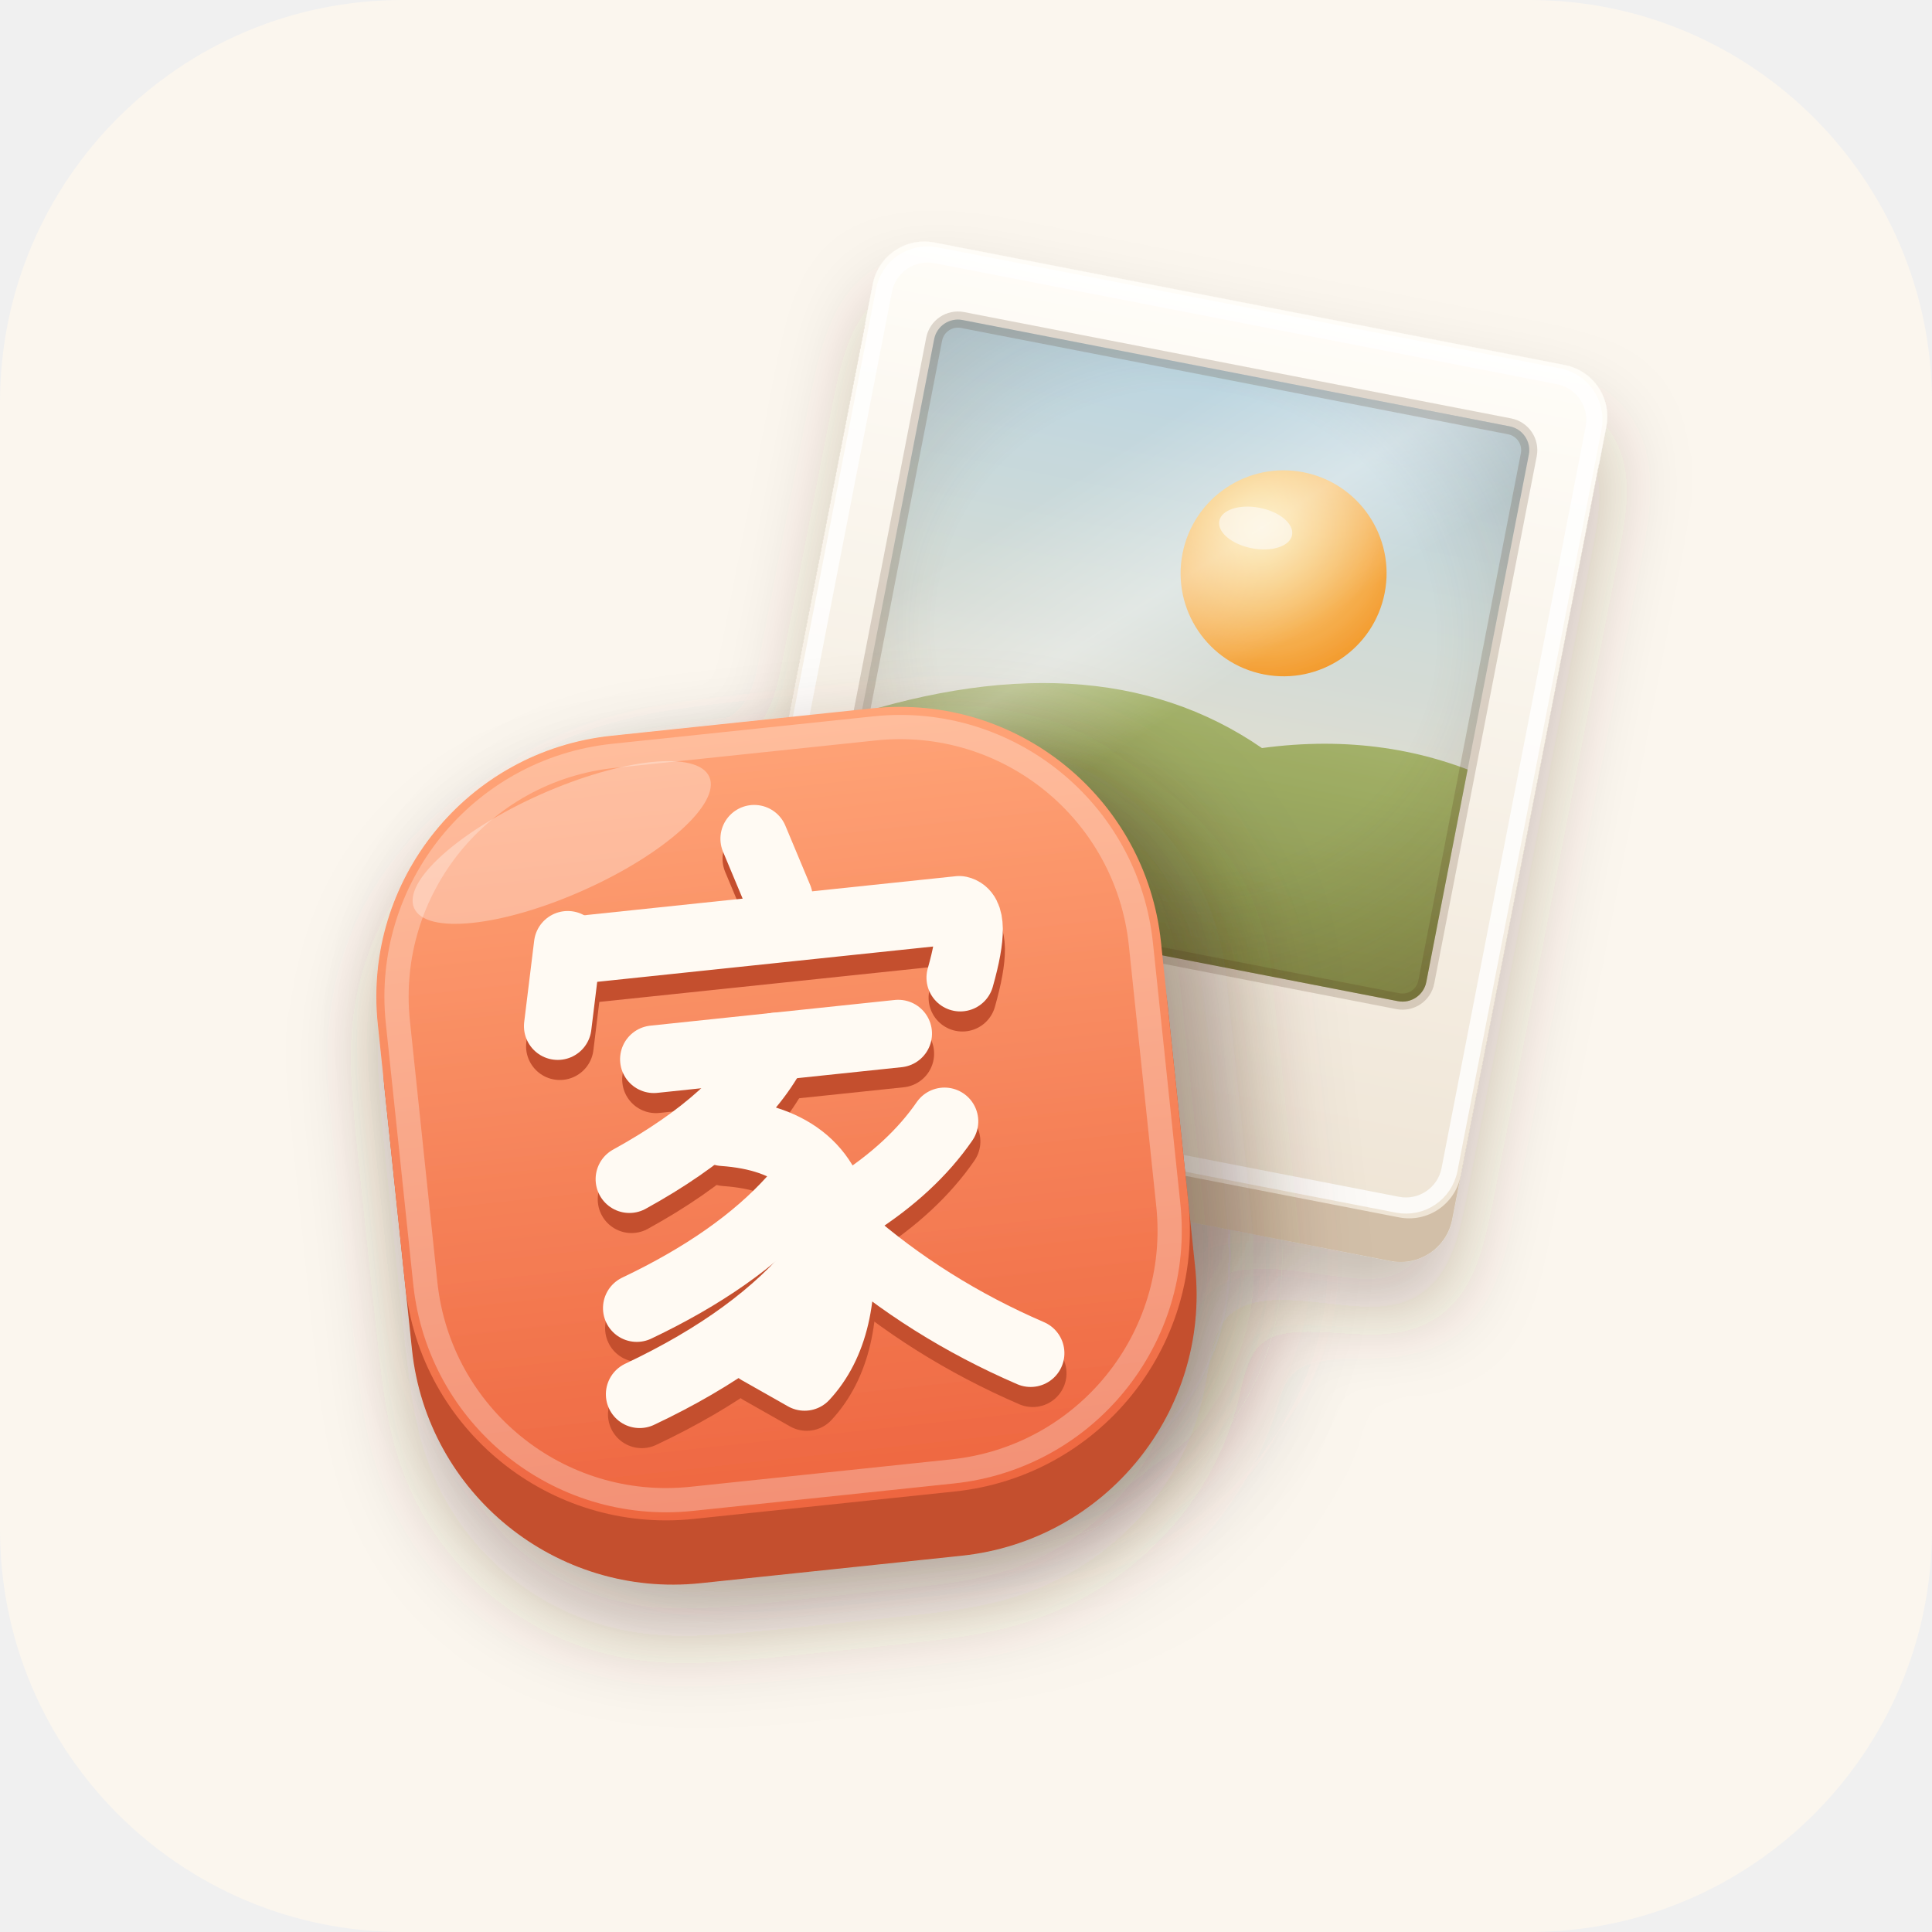
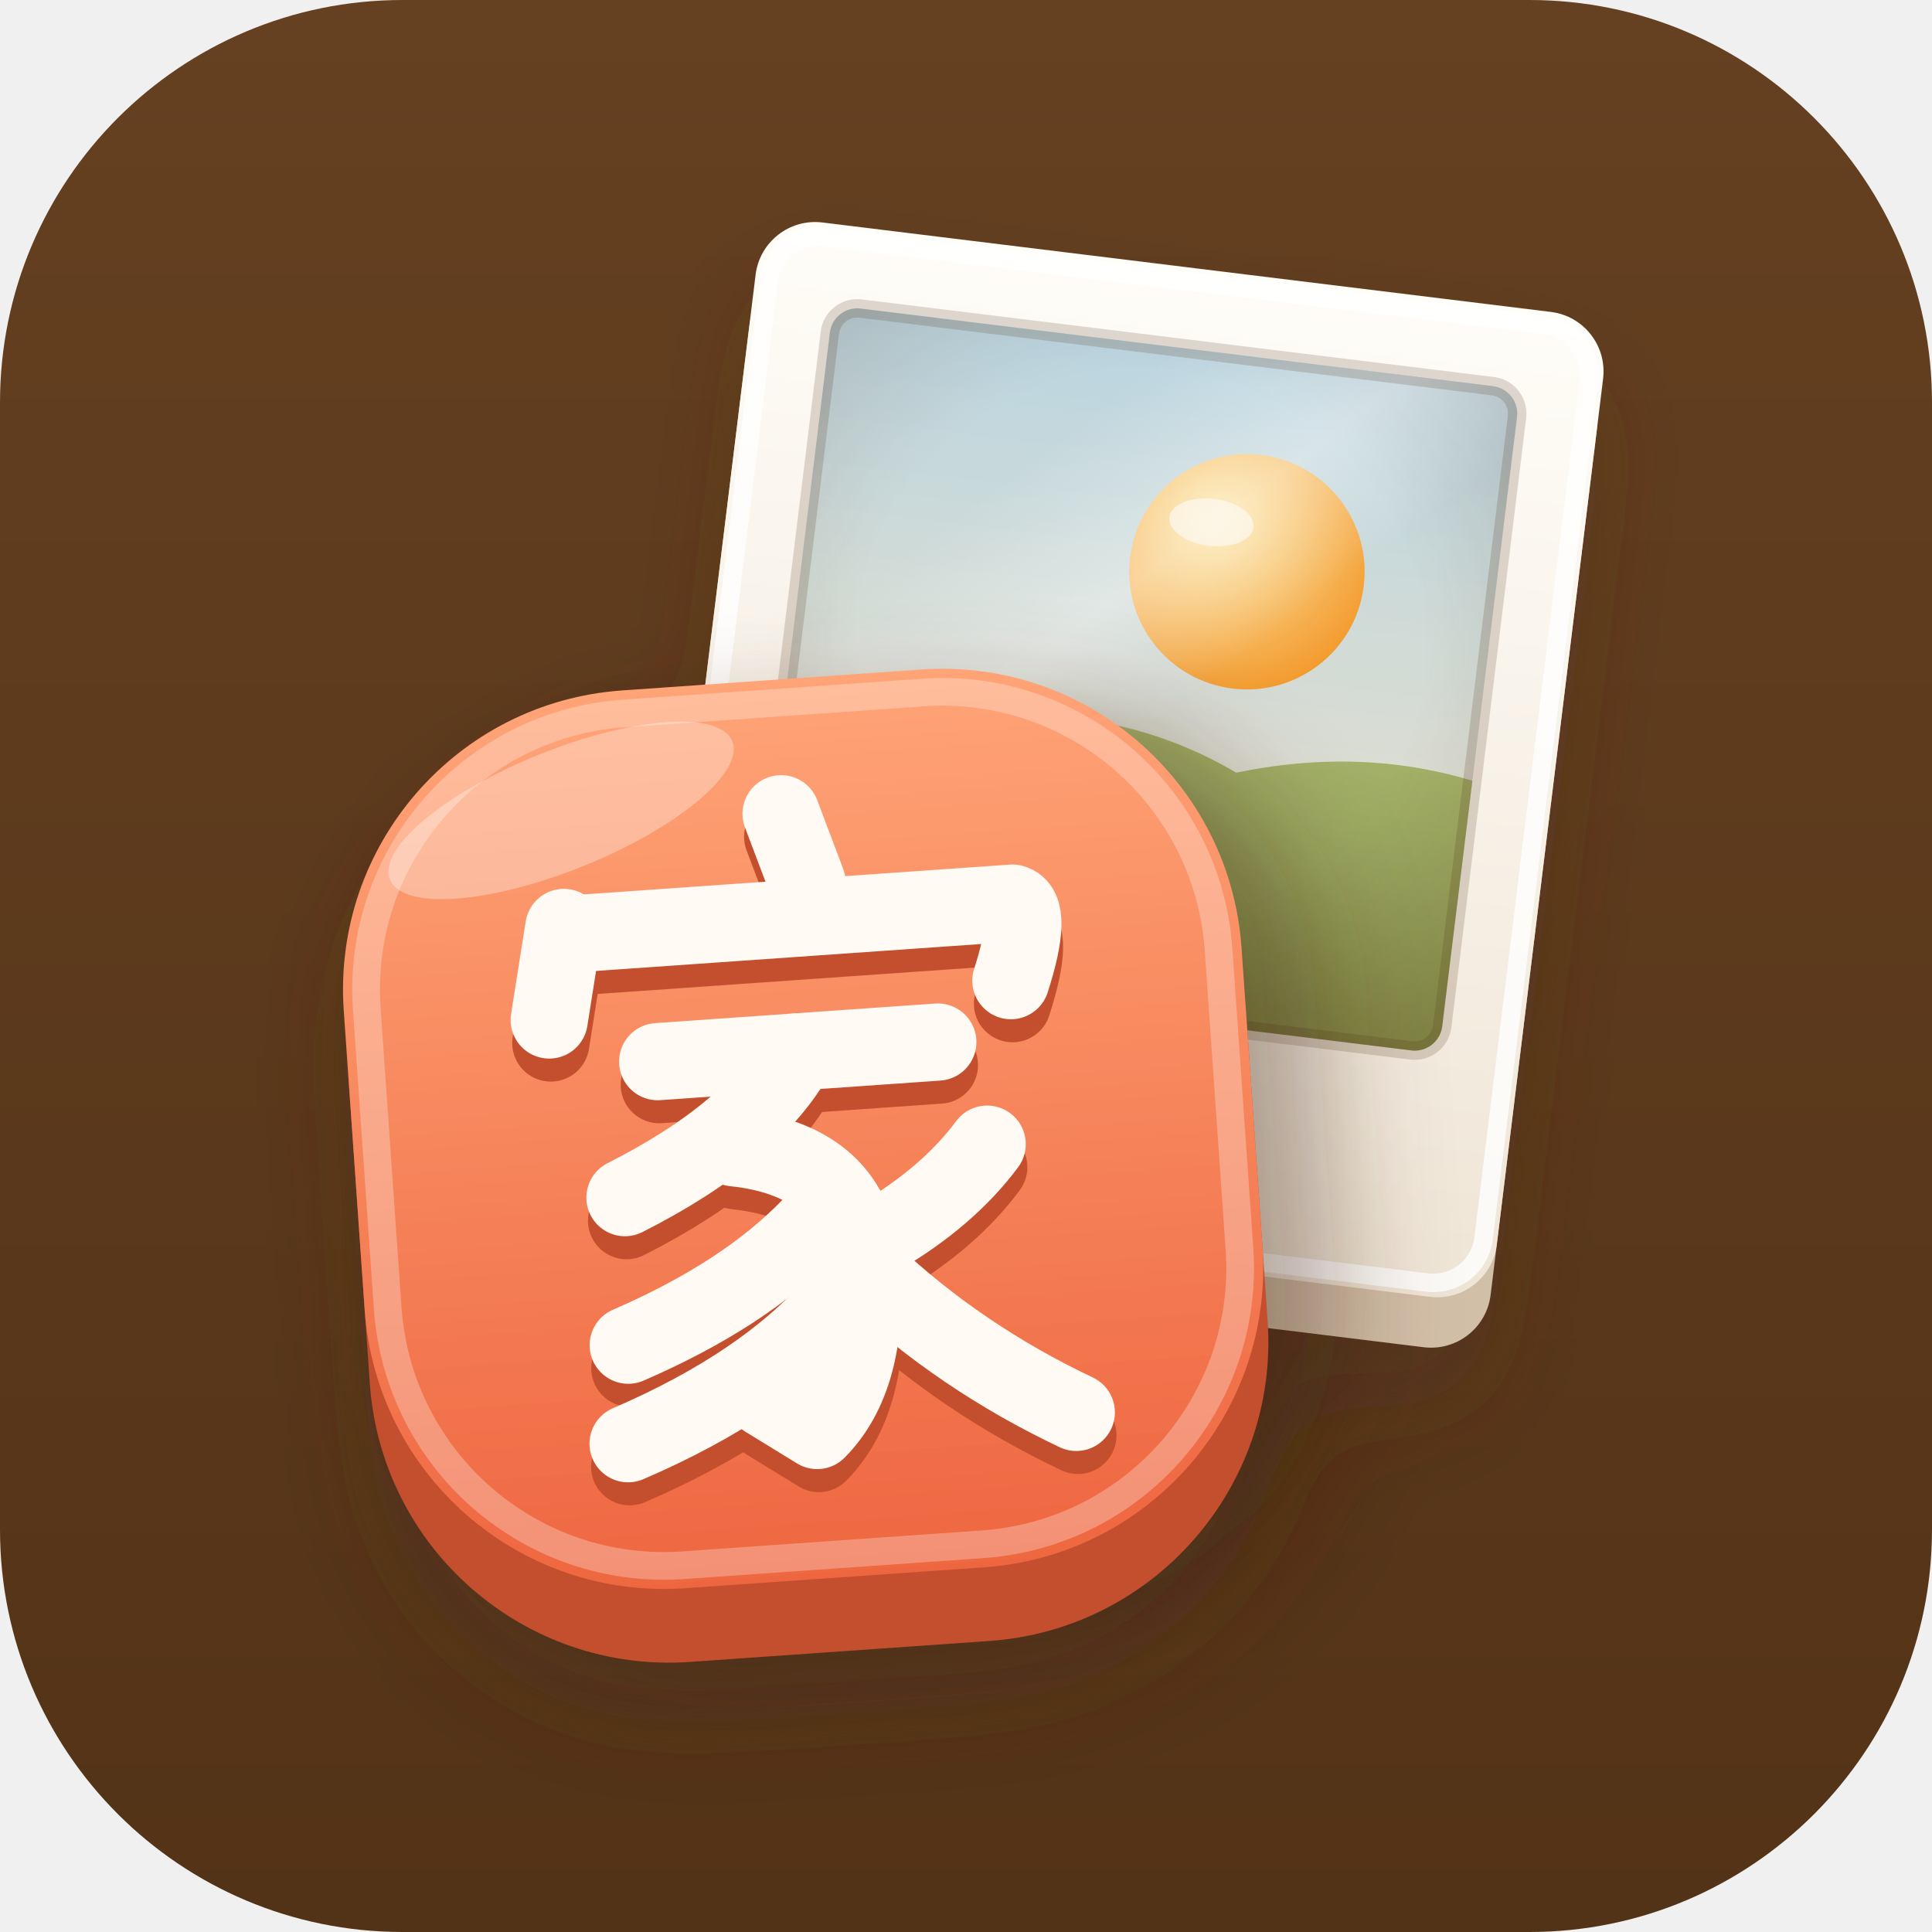
<svg xmlns="http://www.w3.org/2000/svg" viewBox="18 18 72 72" width="72" height="72" role="img">
  <defs>
    <filter id="ds" x="-30%" y="-30%" width="160%" height="170%">
      <feGaussianBlur in="SourceAlpha" stdDeviation="2" />
      <feOffset dy="2.6" result="b" />
      <feFlood flood-color="#4E2F14" flood-opacity=".28" />
      <feComposite in2="b" operator="in" />
      <feMerge>
        <feMergeNode />
        <feMergeNode in="SourceGraphic" />
      </feMerge>
    </filter>
    <filter id="cast" x="-40%" y="-40%" width="180%" height="180%">
      <feGaussianBlur stdDeviation="2.4" />
    </filter>
    <linearGradient id="card" x1="0" y1="0" x2="0" y2="1">
      <stop offset="0" stop-color="#FFFDF8" />
      <stop offset="1" stop-color="#EFE5D6" />
    </linearGradient>
    <linearGradient id="sky" x1="0" y1="0" x2="0" y2="1">
      <stop offset="0" stop-color="#B9D9EC" />
      <stop offset="1" stop-color="#F3E8D2" />
    </linearGradient>
    <linearGradient id="hillFar" x1="0" y1="0" x2="0" y2="1">
      <stop offset="0" stop-color="#C9AE8E" />
      <stop offset="1" stop-color="#B79A7A" />
    </linearGradient>
    <linearGradient id="hillNear" x1="0" y1="0" x2="0" y2="1">
      <stop offset="0" stop-color="#9FB36A" />
      <stop offset="1" stop-color="#7C8C48" />
    </linearGradient>
    <linearGradient id="seal" x1="0" y1="0" x2="0" y2="1">
      <stop offset="0" stop-color="#FFA477" />
      <stop offset="1" stop-color="#EE6640" />
    </linearGradient>
    <radialGradient id="sun" cx=".35" cy=".3" r=".75">
      <stop offset="0" stop-color="#FFF0B8" />
      <stop offset="1" stop-color="#F59A2A" />
    </radialGradient>
    <radialGradient id="vig" cx=".5" cy=".45" r=".75">
      <stop offset=".55" stop-color="#5A3716" stop-opacity="0" />
      <stop offset="1" stop-color="#5A3716" stop-opacity="0.2" />
    </radialGradient>
    <linearGradient id="sheen" x1="0" y1="0" x2="1" y2="1">
      <stop offset=".25" stop-color="#fff" stop-opacity="0" />
      <stop offset=".42" stop-color="#fff" stop-opacity=".35" />
      <stop offset=".55" stop-color="#fff" stop-opacity="0" />
    </linearGradient>
+     <linearGradient id="bgg" x1="0" y1="0" x2="0" y2="1">
+       <stop offset="0" stop-color="#6A4424" />
+       <stop offset="1" stop-color="#4E2F14" />
+     </linearGradient>
    <clipPath id="lc2">
      <rect x="18" y="18" width="72" height="72" rx="15" />
    </clipPath>
  </defs>
  <g clip-path="url(#lc2)">
-     <rect width="108" height="108" fill="#FBF6EE" />
-     <g transform="translate(26 25) scale(0.875)">
+     <rect width="108" height="108" fill="url(#bgg)" />
+     <g transform="translate(22 21.5) scale(1)">
      <g filter="url(#ds)" transform="translate(4 4.6) scale(0.86)">
-         <g transform="rotate(11 42.5 21.5)">
-           <rect x="24" y="2.2" width="37" height="43" rx="2.6" fill="#D2BFA8" />
-           <rect x="24" y="0" width="37" height="43" rx="2.6" fill="url(#card)" />
-           <rect x="24.6" y="0.6" width="35.8" height="41.8" rx="2.2" fill="none" stroke="#fff" stroke-opacity=".8" stroke-width=".8" />
+         <g transform="rotate(7 39.5 23.5)">
+           <rect x="21" y="4.2" width="37" height="43" rx="2.6" fill="#D2BFA8" />
+           <rect x="21" y="2" width="37" height="43" rx="2.6" fill="url(#card)" />
+           <rect x="21.6" y="2.6" width="35.8" height="41.8" rx="2.2" fill="none" stroke="#fff" stroke-opacity=".8" stroke-width=".8" />
          <clipPath id="ph">
-             <rect x="27.5" y="3.5" width="30" height="29" rx="1.2" />
+             <rect x="24.5" y="5.5" width="30" height="29" rx="1.2" />
          </clipPath>
          <g clip-path="url(#ph)">
-             <rect x="27.5" y="3.5" width="30" height="29" fill="url(#sky)" />
-             <circle cx="46.7" cy="12.78" r="5.1" fill="url(#sun)" />
-             <ellipse cx="44.915" cy="10.842" rx="1.836" ry="1.02" fill="#fff" opacity=".65" />
-             <path d="M26.00 24.38 Q38.00 17.42 47.30 21.48 Q53.30 19.45 59.00 20.90 L59.00 33.95 L26.00 33.95 Z" fill="url(#hillNear)" />
-             <rect x="27.5" y="3.5" width="30" height="29" fill="#D9A15C" opacity="0.08" />
-             <rect x="27.5" y="3.5" width="30" height="29" fill="url(#vig)" />
-             <rect x="27.5" y="3.5" width="30" height="29" fill="url(#sheen)" />
+             <rect x="24.5" y="5.5" width="30" height="29" fill="url(#sky)" />
+             <circle cx="43.7" cy="14.78" r="5.1" fill="url(#sun)" />
+             <ellipse cx="41.915" cy="12.842" rx="1.836" ry="1.02" fill="#fff" opacity=".65" />
+             <path d="M23.00 26.38 Q35.00 19.42 44.30 23.48 Q50.30 21.45 56.00 22.90 L56.00 35.95 L23.00 35.95 Z" fill="url(#hillNear)" />
+             <rect x="24.5" y="5.5" width="30" height="29" fill="#D9A15C" opacity="0.08" />
+             <rect x="24.5" y="5.5" width="30" height="29" fill="url(#vig)" />
+             <rect x="24.5" y="5.5" width="30" height="29" fill="url(#sheen)" />
          </g>
-           <rect x="27.5" y="3.5" width="30" height="29" rx="1.2" fill="none" stroke="#4E2F14" stroke-opacity=".18" stroke-width=".8" />
+           <rect x="24.5" y="5.5" width="30" height="29" rx="1.2" fill="none" stroke="#4E2F14" stroke-opacity=".18" stroke-width=".8" />
        </g>
-         <g transform="rotate(-6 23.5 40.5)">
-           <rect x="7" y="23" width="39" height="39" rx="13" fill="#3A1A10" opacity=".38" filter="url(#cast)" />
-           <rect x="4" y="24.2" width="39" height="39" rx="13" fill="#C44F2E" />
-           <rect x="4" y="21" width="39" height="39" rx="13" fill="url(#seal)" />
-           <rect x="5" y="22" width="37" height="37" rx="12" fill="none" stroke="#fff" stroke-opacity=".28" stroke-width="1.2" />
-           <g transform="translate(8.29 26.29) scale(0.3042)" fill="none" stroke="#C44F2E" stroke-width="11" stroke-linecap="round" stroke-linejoin="round">
+         <g transform="rotate(-4 25.5 39.5)">
+           <rect x="9" y="22" width="39" height="39" rx="13" fill="#3A1A10" opacity=".38" filter="url(#cast)" />
+           <rect x="6" y="23.2" width="39" height="39" rx="13" fill="#C44F2E" />
+           <rect x="6" y="20" width="39" height="39" rx="13" fill="url(#seal)" />
+           <rect x="7" y="21" width="37" height="37" rx="12" fill="none" stroke="#fff" stroke-opacity=".28" stroke-width="1.2" />
+           <g transform="translate(10.29 25.29) scale(0.3042)" fill="none" stroke="#C44F2E" stroke-width="11" stroke-linecap="round" stroke-linejoin="round">
            <path d="M50 5 L53 15" />
            <path d="M18 19 L15 32" />
            <path d="M18 20 L82 20 Q85 21 81 31" />
            <path d="M30 39 L70 39" />
            <path d="M50 39 Q43 50 24 58" />
            <path d="M40 52 Q57 55 57 70 Q57 86 49 93 L42 88" />
            <path d="M50 64 Q40 73 23 79" />
            <path d="M53 75 Q42 86 22 93" />
            <path d="M76 54 Q70 61 60 66" />
            <path d="M58 71 Q70 84 86 93" />
          </g>
-           <g transform="translate(8.29 25.29) scale(0.3042)" fill="none" stroke="#FFFAF3" stroke-width="11" stroke-linecap="round" stroke-linejoin="round">
+           <g transform="translate(10.29 24.29) scale(0.3042)" fill="none" stroke="#FFFAF3" stroke-width="11" stroke-linecap="round" stroke-linejoin="round">
            <path d="M50 5 L53 15" />
            <path d="M18 19 L15 32" />
            <path d="M18 20 L82 20 Q85 21 81 31" />
            <path d="M30 39 L70 39" />
            <path d="M50 39 Q43 50 24 58" />
            <path d="M40 52 Q57 55 57 70 Q57 86 49 93 L42 88" />
            <path d="M50 64 Q40 73 23 79" />
            <path d="M53 75 Q42 86 22 93" />
            <path d="M76 54 Q70 61 60 66" />
            <path d="M58 71 Q70 84 86 93" />
          </g>
-           <ellipse cx="14" cy="26" rx="8" ry="2.6" fill="#fff" opacity=".32" transform="rotate(-18 14 26)" />
+           <ellipse cx="16" cy="25" rx="8" ry="2.6" fill="#fff" opacity=".32" transform="rotate(-18 16 25)" />
        </g>
      </g>
    </g>
  </g>
</svg>
